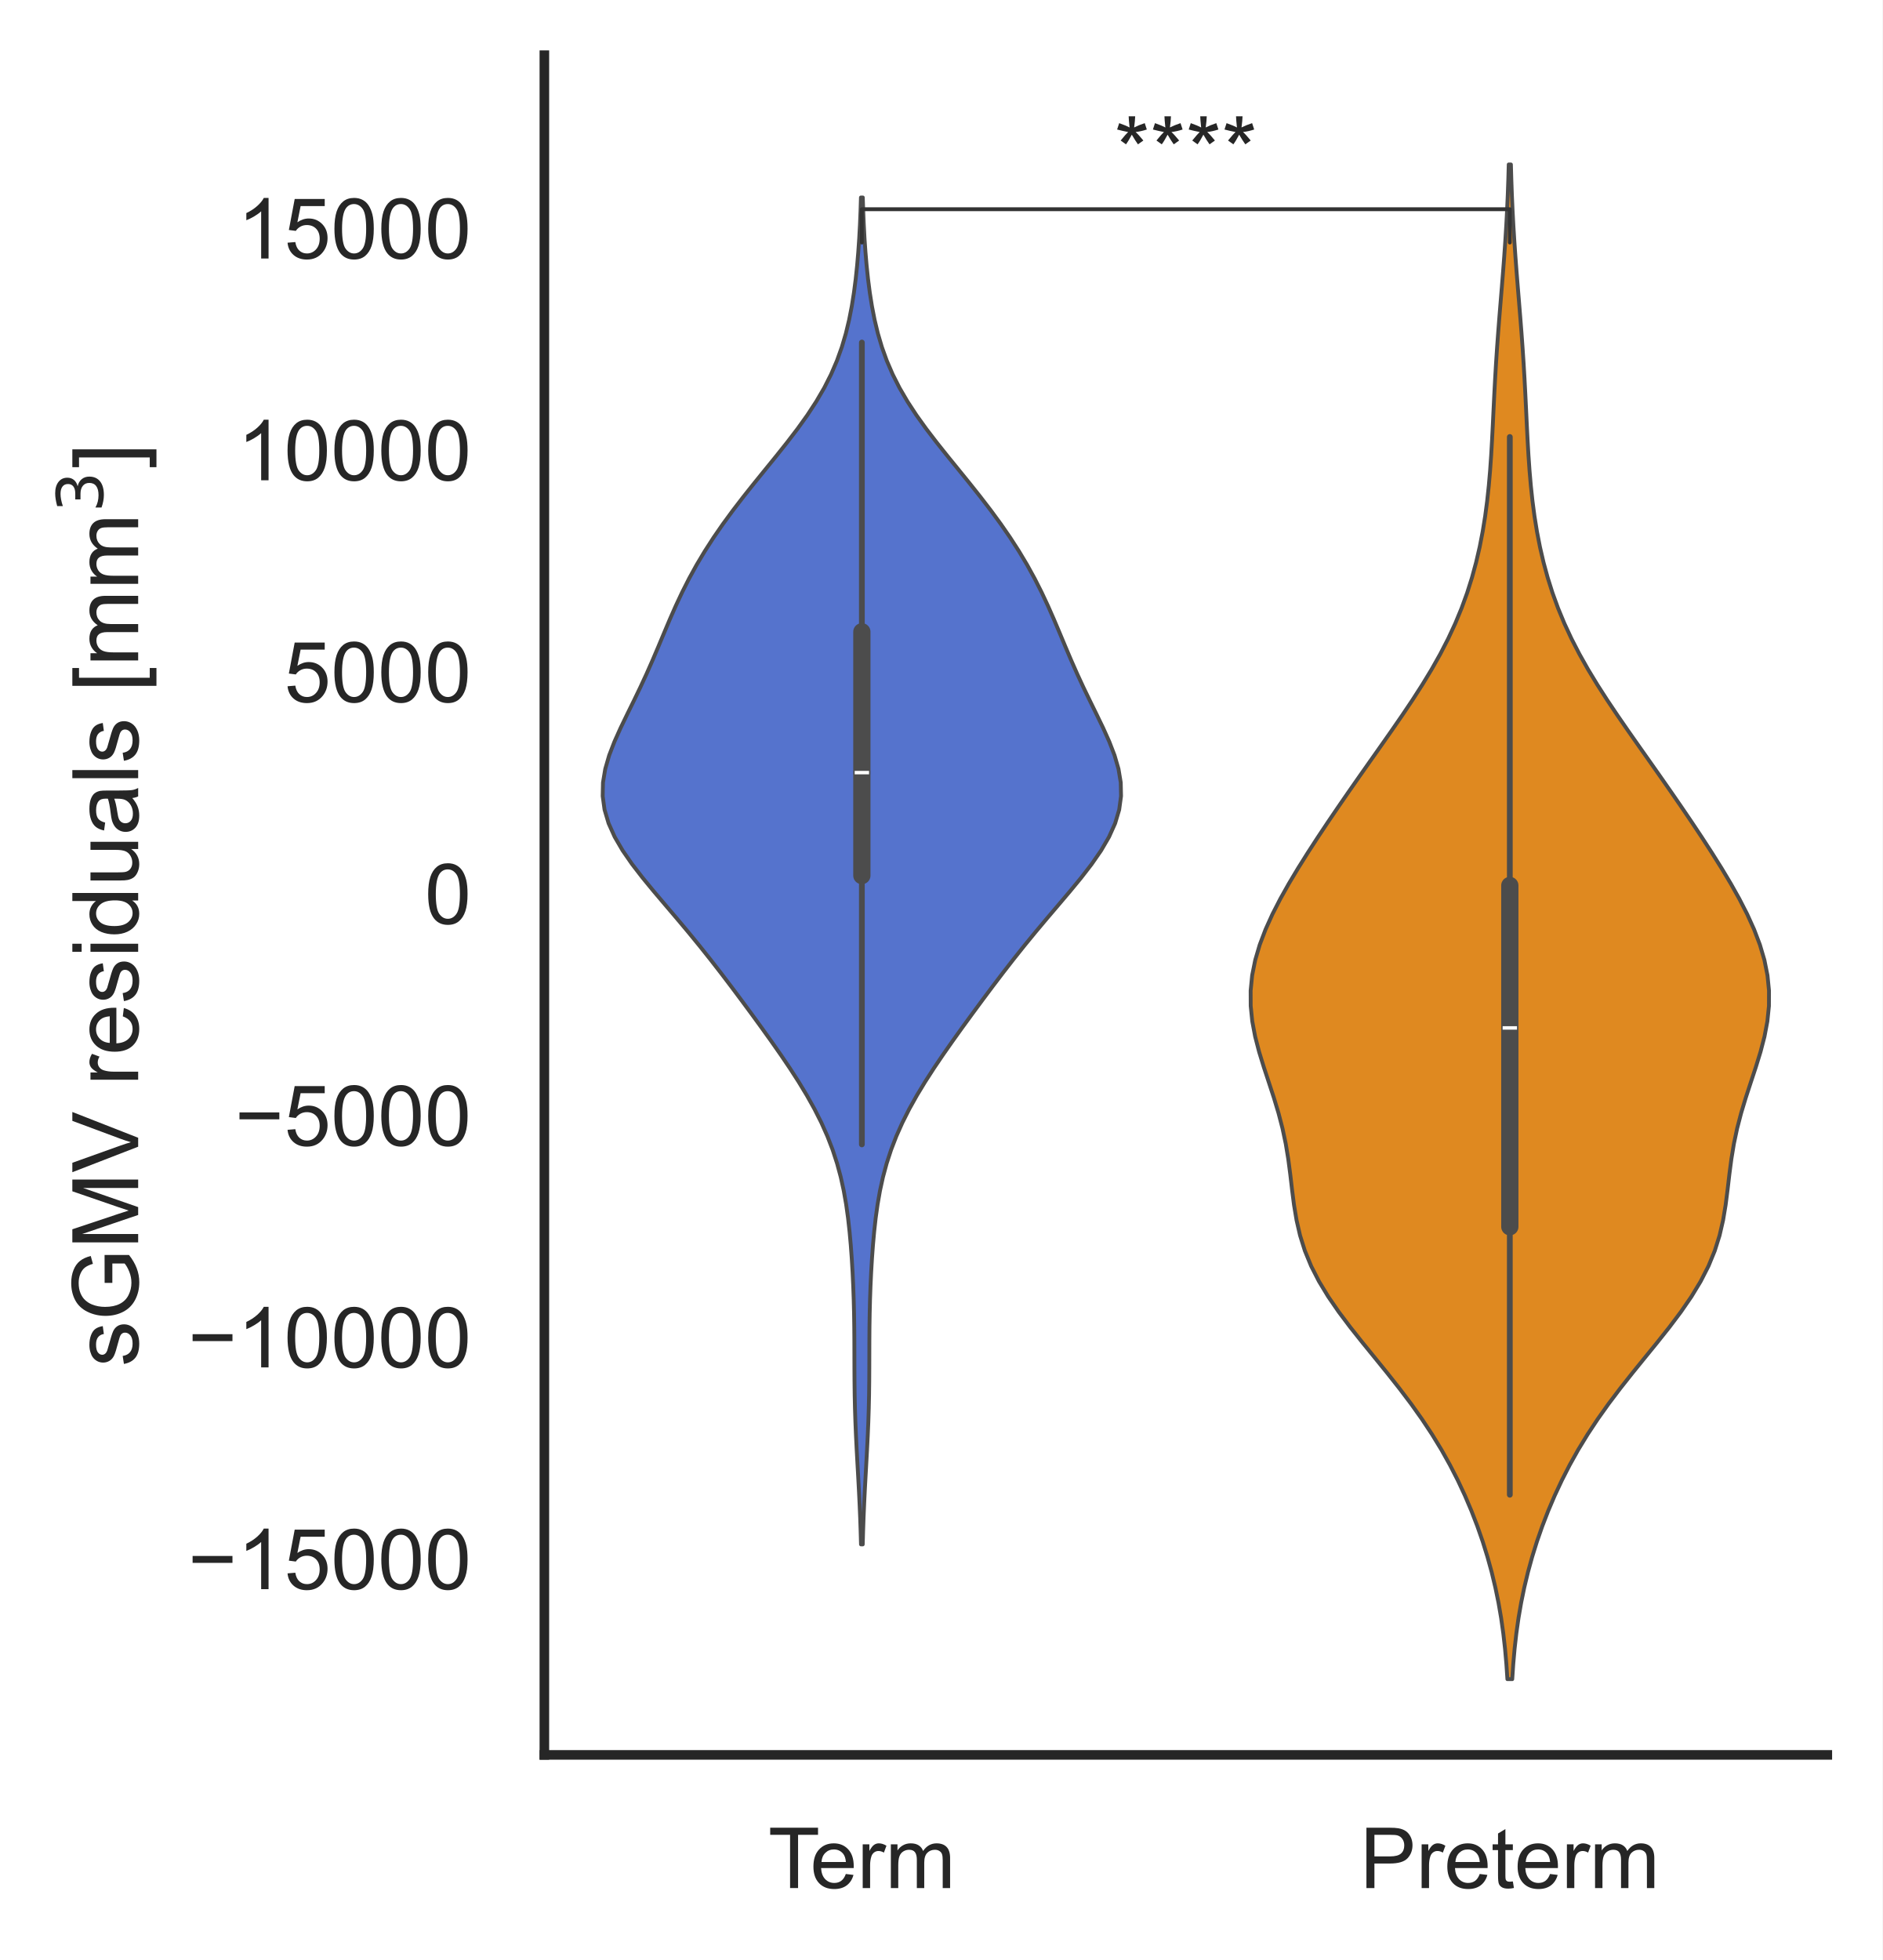
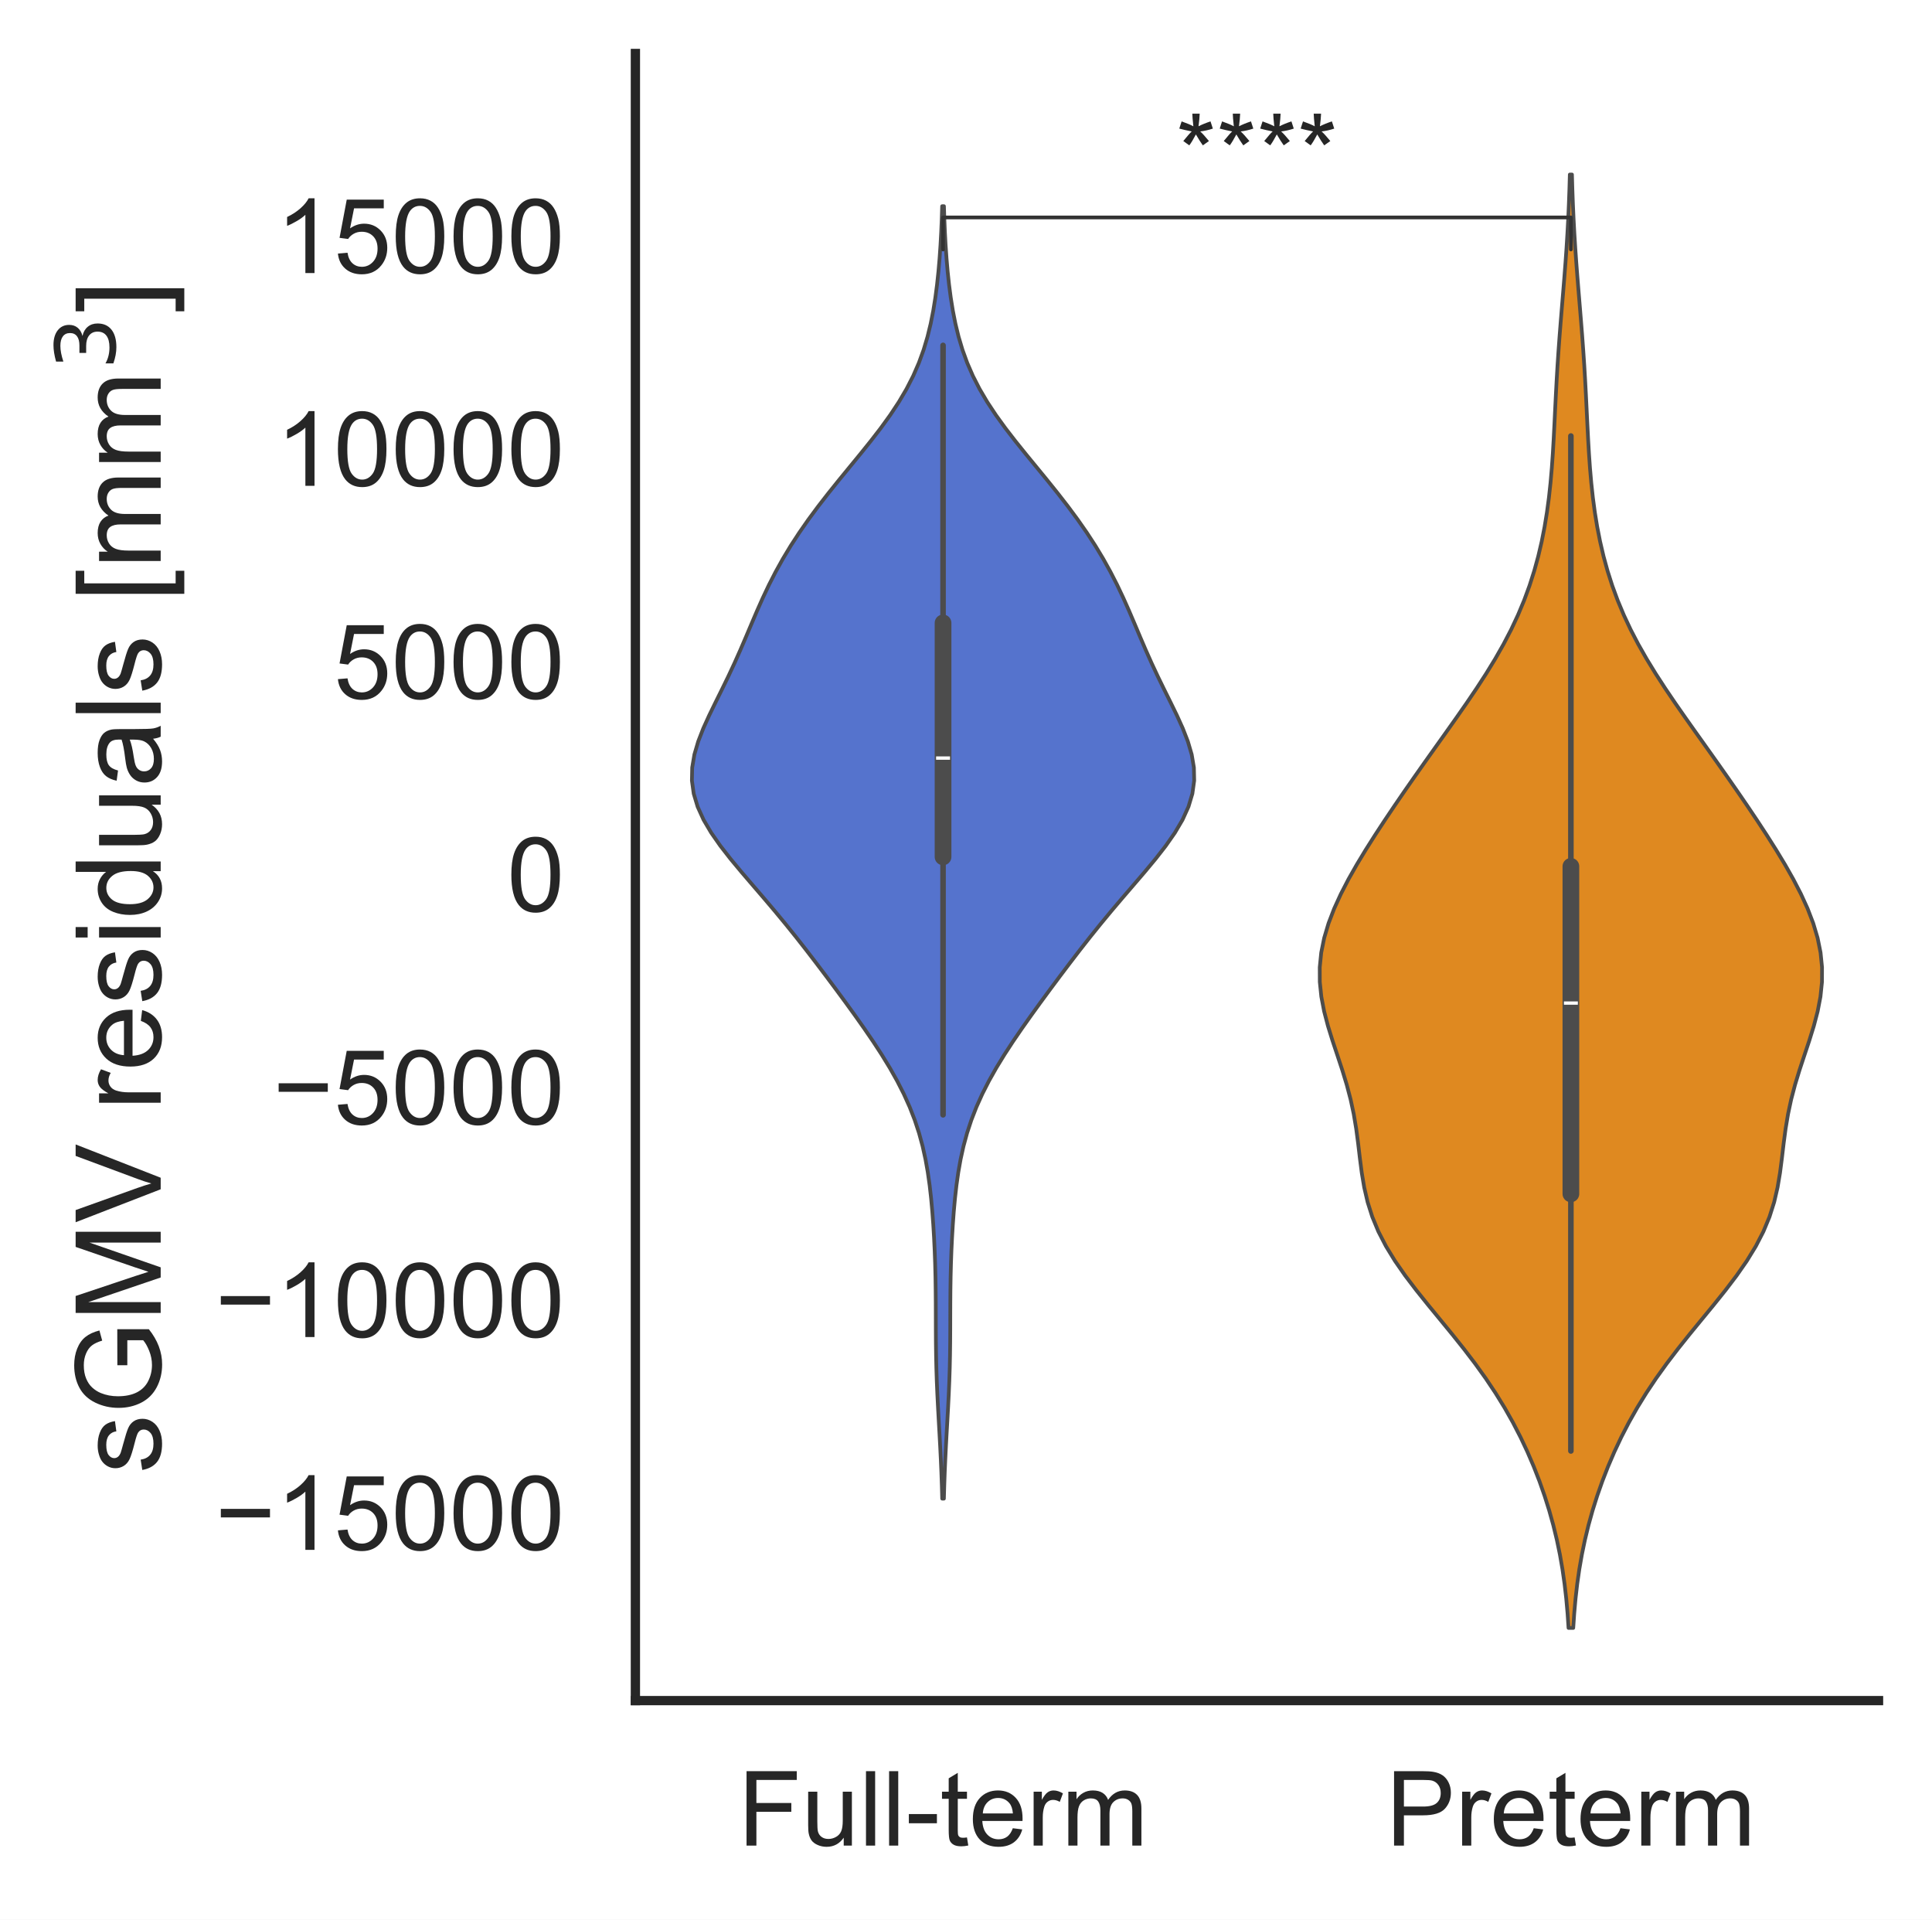
- <svg xmlns="http://www.w3.org/2000/svg" xmlns:xlink="http://www.w3.org/1999/xlink" width="245.63pt" height="255.72pt" viewBox="0 0 245.63 255.72" version="1.1">
+ <svg xmlns="http://www.w3.org/2000/svg" xmlns:xlink="http://www.w3.org/1999/xlink" width="260.163pt" height="258.463pt" viewBox="0 0 260.163 258.463" version="1.1">
  <defs>
    <style type="text/css">*{stroke-linejoin: round; stroke-linecap: butt}</style>
  </defs>
  <g id="figure_1">
    <g id="patch_1">
-       <path d="M 0 255.72  L 245.63 255.72  L 245.63 0  L 0 0  z " style="fill: #ffffff" />
+       <path d="M 0 258.463  L 260.163 258.463  L 260.163 0  L 0 0  z " style="fill: #ffffff" />
    </g>
    <g id="axes_1">
      <g id="patch_2">
-         <path d="M 71.03 228.96  L 238.43 228.96  L 238.43 7.2  L 71.03 7.2  z " style="fill: #ffffff" />
+         <path d="M 85.563 228.96  L 252.963 228.96  L 252.963 7.2  L 85.563 7.2  z " style="fill: #ffffff" />
      </g>
      <g id="matplotlib.axis_1">
        <g id="xtick_1">
          <g id="text_1">
-             <g style="fill: #262626" transform="translate(100.2385 246.3336) scale(0.11 -0.11)">
+             <g style="fill: #262626" transform="translate(99.38227 248.4809) scale(0.14 -0.14)">
              <defs>
-                 <path id="ArialMT-54" d="M 1659 0  L 1659 4041  L 150 4041  L 150 4581  L 3781 4581  L 3781 4041  L 2266 4041  L 2266 0  L 1659 0  z " transform="scale(0.015625)" />
+                 <path id="ArialMT-46" d="M 525 0  L 525 4581  L 3616 4581  L 3616 4041  L 1131 4041  L 1131 2622  L 3281 2622  L 3281 2081  L 1131 2081  L 1131 0  L 525 0  z " transform="scale(0.015625)" />
+                 <path id="ArialMT-75" d="M 2597 0  L 2597 488  Q 2209 -75 1544 -75  Q 1250 -75 995 37  Q 741 150 617 320  Q 494 491 444 738  Q 409 903 409 1263  L 409 3319  L 972 3319  L 972 1478  Q 972 1038 1006 884  Q 1059 663 1231 536  Q 1403 409 1656 409  Q 1909 409 2131 539  Q 2353 669 2445 892  Q 2538 1116 2538 1541  L 2538 3319  L 3100 3319  L 3100 0  L 2597 0  z " transform="scale(0.015625)" />
+                 <path id="ArialMT-6c" d="M 409 0  L 409 4581  L 972 4581  L 972 0  L 409 0  z " transform="scale(0.015625)" />
+                 <path id="ArialMT-2d" d="M 203 1375  L 203 1941  L 1931 1941  L 1931 1375  L 203 1375  z " transform="scale(0.015625)" />
+                 <path id="ArialMT-74" d="M 1650 503  L 1731 6  Q 1494 -44 1306 -44  Q 1000 -44 831 53  Q 663 150 594 308  Q 525 466 525 972  L 525 2881  L 113 2881  L 113 3319  L 525 3319  L 525 4141  L 1084 4478  L 1084 3319  L 1650 3319  L 1650 2881  L 1084 2881  L 1084 941  Q 1084 700 1114 631  Q 1144 563 1211 522  Q 1278 481 1403 481  Q 1497 481 1650 503  z " transform="scale(0.015625)" />
                <path id="ArialMT-65" d="M 2694 1069  L 3275 997  Q 3138 488 2766 206  Q 2394 -75 1816 -75  Q 1088 -75 661 373  Q 234 822 234 1631  Q 234 2469 665 2931  Q 1097 3394 1784 3394  Q 2450 3394 2872 2941  Q 3294 2488 3294 1666  Q 3294 1616 3291 1516  L 816 1516  Q 847 969 1125 678  Q 1403 388 1819 388  Q 2128 388 2347 550  Q 2566 713 2694 1069  z M 847 1978  L 2700 1978  Q 2663 2397 2488 2606  Q 2219 2931 1791 2931  Q 1403 2931 1139 2672  Q 875 2413 847 1978  z " transform="scale(0.015625)" />
                <path id="ArialMT-72" d="M 416 0  L 416 3319  L 922 3319  L 922 2816  Q 1116 3169 1280 3281  Q 1444 3394 1641 3394  Q 1925 3394 2219 3213  L 2025 2691  Q 1819 2813 1613 2813  Q 1428 2813 1281 2702  Q 1134 2591 1072 2394  Q 978 2094 978 1738  L 978 0  L 416 0  z " transform="scale(0.015625)" />
                <path id="ArialMT-6d" d="M 422 0  L 422 3319  L 925 3319  L 925 2853  Q 1081 3097 1340 3245  Q 1600 3394 1931 3394  Q 2300 3394 2536 3241  Q 2772 3088 2869 2813  Q 3263 3394 3894 3394  Q 4388 3394 4653 3120  Q 4919 2847 4919 2278  L 4919 0  L 4359 0  L 4359 2091  Q 4359 2428 4304 2576  Q 4250 2725 4106 2815  Q 3963 2906 3769 2906  Q 3419 2906 3187 2673  Q 2956 2441 2956 1928  L 2956 0  L 2394 0  L 2394 2156  Q 2394 2531 2256 2718  Q 2119 2906 1806 2906  Q 1569 2906 1367 2781  Q 1166 2656 1075 2415  Q 984 2175 984 1722  L 984 0  L 422 0  z " transform="scale(0.015625)" />
              </defs>
-               <use xlink:href="#ArialMT-54" />
-               <use xlink:href="#ArialMT-65" x="49.959" />
-               <use xlink:href="#ArialMT-72" x="105.574" />
-               <use xlink:href="#ArialMT-6d" x="138.875" />
+               <use xlink:href="#ArialMT-46" />
+               <use xlink:href="#ArialMT-75" x="61.084" />
+               <use xlink:href="#ArialMT-6c" x="116.699" />
+               <use xlink:href="#ArialMT-6c" x="138.916" />
+               <use xlink:href="#ArialMT-2d" x="161.133" />
+               <use xlink:href="#ArialMT-74" x="194.434" />
+               <use xlink:href="#ArialMT-65" x="222.217" />
+               <use xlink:href="#ArialMT-72" x="277.832" />
+               <use xlink:href="#ArialMT-6d" x="311.133" />
            </g>
          </g>
        </g>
        <g id="xtick_2">
          <g id="text_2">
-             <g style="fill: #262626" transform="translate(177.4449 246.3336) scale(0.11 -0.11)">
+             <g style="fill: #262626" transform="translate(186.6446 248.4809) scale(0.14 -0.14)">
              <defs>
                <path id="ArialMT-50" d="M 494 0  L 494 4581  L 2222 4581  Q 2678 4581 2919 4538  Q 3256 4481 3484 4323  Q 3713 4166 3852 3881  Q 3991 3597 3991 3256  Q 3991 2672 3619 2267  Q 3247 1863 2275 1863  L 1100 1863  L 1100 0  L 494 0  z M 1100 2403  L 2284 2403  Q 2872 2403 3119 2622  Q 3366 2841 3366 3238  Q 3366 3525 3220 3729  Q 3075 3934 2838 4000  Q 2684 4041 2272 4041  L 1100 4041  L 1100 2403  z " transform="scale(0.015625)" />
-                 <path id="ArialMT-74" d="M 1650 503  L 1731 6  Q 1494 -44 1306 -44  Q 1000 -44 831 53  Q 663 150 594 308  Q 525 466 525 972  L 525 2881  L 113 2881  L 113 3319  L 525 3319  L 525 4141  L 1084 4478  L 1084 3319  L 1650 3319  L 1650 2881  L 1084 2881  L 1084 941  Q 1084 700 1114 631  Q 1144 563 1211 522  Q 1278 481 1403 481  Q 1497 481 1650 503  z " transform="scale(0.015625)" />
              </defs>
              <use xlink:href="#ArialMT-50" />
              <use xlink:href="#ArialMT-72" x="66.699" />
              <use xlink:href="#ArialMT-65" x="100" />
              <use xlink:href="#ArialMT-74" x="155.615" />
              <use xlink:href="#ArialMT-65" x="183.398" />
              <use xlink:href="#ArialMT-72" x="239.014" />
              <use xlink:href="#ArialMT-6d" x="272.314" />
            </g>
          </g>
        </g>
      </g>
      <g id="matplotlib.axis_2">
        <g id="ytick_1">
          <g id="text_3">
-             <g style="fill: #262626" transform="translate(24.52 207.3399) scale(0.11 -0.11)">
+             <g style="fill: #262626" transform="translate(28.96 208.6648) scale(0.14 -0.14)">
              <defs>
                <path id="ArialMT-2212" d="M 3381 1997  L 356 1997  L 356 2522  L 3381 2522  L 3381 1997  z " transform="scale(0.015625)" />
                <path id="ArialMT-31" d="M 2384 0  L 1822 0  L 1822 3584  Q 1619 3391 1289 3197  Q 959 3003 697 2906  L 697 3450  Q 1169 3672 1522 3987  Q 1875 4303 2022 4600  L 2384 4600  L 2384 0  z " transform="scale(0.015625)" />
                <path id="ArialMT-35" d="M 266 1200  L 856 1250  Q 922 819 1161 601  Q 1400 384 1738 384  Q 2144 384 2425 690  Q 2706 997 2706 1503  Q 2706 1984 2436 2262  Q 2166 2541 1728 2541  Q 1456 2541 1237 2417  Q 1019 2294 894 2097  L 366 2166  L 809 4519  L 3088 4519  L 3088 3981  L 1259 3981  L 1013 2750  Q 1425 3038 1878 3038  Q 2478 3038 2890 2622  Q 3303 2206 3303 1553  Q 3303 931 2941 478  Q 2500 -78 1738 -78  Q 1113 -78 717 272  Q 322 622 266 1200  z " transform="scale(0.015625)" />
                <path id="ArialMT-30" d="M 266 2259  Q 266 3072 433 3567  Q 600 4063 929 4331  Q 1259 4600 1759 4600  Q 2128 4600 2406 4451  Q 2684 4303 2865 4023  Q 3047 3744 3150 3342  Q 3253 2941 3253 2259  Q 3253 1453 3087 958  Q 2922 463 2592 192  Q 2263 -78 1759 -78  Q 1097 -78 719 397  Q 266 969 266 2259  z M 844 2259  Q 844 1131 1108 757  Q 1372 384 1759 384  Q 2147 384 2411 759  Q 2675 1134 2675 2259  Q 2675 3391 2411 3762  Q 2147 4134 1753 4134  Q 1366 4134 1134 3806  Q 844 3388 844 2259  z " transform="scale(0.015625)" />
              </defs>
              <use xlink:href="#ArialMT-2212" />
              <use xlink:href="#ArialMT-31" x="58.398" />
              <use xlink:href="#ArialMT-35" x="114.014" />
              <use xlink:href="#ArialMT-30" x="169.629" />
              <use xlink:href="#ArialMT-30" x="225.244" />
              <use xlink:href="#ArialMT-30" x="280.859" />
            </g>
          </g>
        </g>
        <g id="ytick_2">
          <g id="text_4">
-             <g style="fill: #262626" transform="translate(24.52 178.4047) scale(0.11 -0.11)">
+             <g style="fill: #262626" transform="translate(28.96 180.0142) scale(0.14 -0.14)">
              <use xlink:href="#ArialMT-2212" />
              <use xlink:href="#ArialMT-31" x="58.398" />
              <use xlink:href="#ArialMT-30" x="114.014" />
              <use xlink:href="#ArialMT-30" x="169.629" />
              <use xlink:href="#ArialMT-30" x="225.244" />
              <use xlink:href="#ArialMT-30" x="280.859" />
            </g>
          </g>
        </g>
        <g id="ytick_3">
          <g id="text_5">
-             <g style="fill: #262626" transform="translate(30.63703 149.4695) scale(0.11 -0.11)">
+             <g style="fill: #262626" transform="translate(36.74531 151.3635) scale(0.14 -0.14)">
              <use xlink:href="#ArialMT-2212" />
              <use xlink:href="#ArialMT-35" x="58.398" />
              <use xlink:href="#ArialMT-30" x="114.014" />
              <use xlink:href="#ArialMT-30" x="169.629" />
              <use xlink:href="#ArialMT-30" x="225.244" />
            </g>
          </g>
        </g>
        <g id="ytick_4">
          <g id="text_6">
-             <g style="fill: #262626" transform="translate(55.41281 120.5344) scale(0.11 -0.11)">
+             <g style="fill: #262626" transform="translate(68.27813 122.7129) scale(0.14 -0.14)">
              <use xlink:href="#ArialMT-30" />
            </g>
          </g>
        </g>
        <g id="ytick_5">
          <g id="text_7">
-             <g style="fill: #262626" transform="translate(37.06172 91.59924) scale(0.11 -0.11)">
+             <g style="fill: #262626" transform="translate(44.92219 94.0622) scale(0.14 -0.14)">
              <use xlink:href="#ArialMT-35" />
              <use xlink:href="#ArialMT-30" x="55.615" />
              <use xlink:href="#ArialMT-30" x="111.23" />
              <use xlink:href="#ArialMT-30" x="166.846" />
            </g>
          </g>
        </g>
        <g id="ytick_6">
          <g id="text_8">
-             <g style="fill: #262626" transform="translate(30.94469 62.66409) scale(0.11 -0.11)">
+             <g style="fill: #262626" transform="translate(37.13688 65.41155) scale(0.14 -0.14)">
              <use xlink:href="#ArialMT-31" />
              <use xlink:href="#ArialMT-30" x="55.615" />
              <use xlink:href="#ArialMT-30" x="111.23" />
              <use xlink:href="#ArialMT-30" x="166.846" />
              <use xlink:href="#ArialMT-30" x="222.461" />
            </g>
          </g>
        </g>
        <g id="ytick_7">
          <g id="text_9">
-             <g style="fill: #262626" transform="translate(30.94469 33.72893) scale(0.11 -0.11)">
+             <g style="fill: #262626" transform="translate(37.13688 36.76089) scale(0.14 -0.14)">
              <use xlink:href="#ArialMT-31" />
              <use xlink:href="#ArialMT-35" x="55.615" />
              <use xlink:href="#ArialMT-30" x="111.23" />
              <use xlink:href="#ArialMT-30" x="166.846" />
              <use xlink:href="#ArialMT-30" x="222.461" />
            </g>
          </g>
        </g>
        <g id="text_10">
-           <g style="fill: #262626" transform="translate(18.12 178.32) rotate(-90) scale(0.12 -0.12)">
+           <g style="fill: #262626" transform="translate(21.76 198.4) rotate(-90) scale(0.16 -0.16)">
            <defs>
              <path id="ArialMT-73" d="M 197 991  L 753 1078  Q 800 744 1014 566  Q 1228 388 1613 388  Q 2000 388 2187 545  Q 2375 703 2375 916  Q 2375 1106 2209 1216  Q 2094 1291 1634 1406  Q 1016 1563 777 1677  Q 538 1791 414 1992  Q 291 2194 291 2438  Q 291 2659 392 2848  Q 494 3038 669 3163  Q 800 3259 1026 3326  Q 1253 3394 1513 3394  Q 1903 3394 2198 3281  Q 2494 3169 2634 2976  Q 2775 2784 2828 2463  L 2278 2388  Q 2241 2644 2061 2787  Q 1881 2931 1553 2931  Q 1166 2931 1000 2803  Q 834 2675 834 2503  Q 834 2394 903 2306  Q 972 2216 1119 2156  Q 1203 2125 1616 2013  Q 2213 1853 2448 1751  Q 2684 1650 2818 1456  Q 2953 1263 2953 975  Q 2953 694 2789 445  Q 2625 197 2315 61  Q 2006 -75 1616 -75  Q 969 -75 630 194  Q 291 463 197 991  z " transform="scale(0.015625)" />
              <path id="ArialMT-47" d="M 2638 1797  L 2638 2334  L 4578 2338  L 4578 638  Q 4131 281 3656 101  Q 3181 -78 2681 -78  Q 2006 -78 1454 211  Q 903 500 622 1047  Q 341 1594 341 2269  Q 341 2938 620 3517  Q 900 4097 1425 4378  Q 1950 4659 2634 4659  Q 3131 4659 3532 4498  Q 3934 4338 4162 4050  Q 4391 3763 4509 3300  L 3963 3150  Q 3859 3500 3706 3700  Q 3553 3900 3268 4020  Q 2984 4141 2638 4141  Q 2222 4141 1919 4014  Q 1616 3888 1430 3681  Q 1244 3475 1141 3228  Q 966 2803 966 2306  Q 966 1694 1177 1281  Q 1388 869 1791 669  Q 2194 469 2647 469  Q 3041 469 3416 620  Q 3791 772 3984 944  L 3984 1797  L 2638 1797  z " transform="scale(0.015625)" />
              <path id="ArialMT-4d" d="M 475 0  L 475 4581  L 1388 4581  L 2472 1338  Q 2622 884 2691 659  Q 2769 909 2934 1394  L 4031 4581  L 4847 4581  L 4847 0  L 4263 0  L 4263 3834  L 2931 0  L 2384 0  L 1059 3900  L 1059 0  L 475 0  z " transform="scale(0.015625)" />
              <path id="ArialMT-56" d="M 1803 0  L 28 4581  L 684 4581  L 1875 1253  Q 2019 853 2116 503  Q 2222 878 2363 1253  L 3600 4581  L 4219 4581  L 2425 0  L 1803 0  z " transform="scale(0.015625)" />
              <path id="ArialMT-20" transform="scale(0.015625)" />
              <path id="ArialMT-69" d="M 425 3934  L 425 4581  L 988 4581  L 988 3934  L 425 3934  z M 425 0  L 425 3319  L 988 3319  L 988 0  L 425 0  z " transform="scale(0.015625)" />
              <path id="ArialMT-64" d="M 2575 0  L 2575 419  Q 2259 -75 1647 -75  Q 1250 -75 917 144  Q 584 363 401 755  Q 219 1147 219 1656  Q 219 2153 384 2558  Q 550 2963 881 3178  Q 1213 3394 1622 3394  Q 1922 3394 2156 3267  Q 2391 3141 2538 2938  L 2538 4581  L 3097 4581  L 3097 0  L 2575 0  z M 797 1656  Q 797 1019 1065 703  Q 1334 388 1700 388  Q 2069 388 2326 689  Q 2584 991 2584 1609  Q 2584 2291 2321 2609  Q 2059 2928 1675 2928  Q 1300 2928 1048 2622  Q 797 2316 797 1656  z " transform="scale(0.015625)" />
-               <path id="ArialMT-75" d="M 2597 0  L 2597 488  Q 2209 -75 1544 -75  Q 1250 -75 995 37  Q 741 150 617 320  Q 494 491 444 738  Q 409 903 409 1263  L 409 3319  L 972 3319  L 972 1478  Q 972 1038 1006 884  Q 1059 663 1231 536  Q 1403 409 1656 409  Q 1909 409 2131 539  Q 2353 669 2445 892  Q 2538 1116 2538 1541  L 2538 3319  L 3100 3319  L 3100 0  L 2597 0  z " transform="scale(0.015625)" />
              <path id="ArialMT-61" d="M 2588 409  Q 2275 144 1986 34  Q 1697 -75 1366 -75  Q 819 -75 525 192  Q 231 459 231 875  Q 231 1119 342 1320  Q 453 1522 633 1644  Q 813 1766 1038 1828  Q 1203 1872 1538 1913  Q 2219 1994 2541 2106  Q 2544 2222 2544 2253  Q 2544 2597 2384 2738  Q 2169 2928 1744 2928  Q 1347 2928 1158 2789  Q 969 2650 878 2297  L 328 2372  Q 403 2725 575 2942  Q 747 3159 1072 3276  Q 1397 3394 1825 3394  Q 2250 3394 2515 3294  Q 2781 3194 2906 3042  Q 3031 2891 3081 2659  Q 3109 2516 3109 2141  L 3109 1391  Q 3109 606 3145 398  Q 3181 191 3288 0  L 2700 0  Q 2613 175 2588 409  z M 2541 1666  Q 2234 1541 1622 1453  Q 1275 1403 1131 1340  Q 988 1278 909 1158  Q 831 1038 831 891  Q 831 666 1001 516  Q 1172 366 1500 366  Q 1825 366 2078 508  Q 2331 650 2450 897  Q 2541 1088 2541 1459  L 2541 1666  z " transform="scale(0.015625)" />
-               <path id="ArialMT-6c" d="M 409 0  L 409 4581  L 972 4581  L 972 0  L 409 0  z " transform="scale(0.015625)" />
              <path id="ArialMT-5b" d="M 434 -1272  L 434 4581  L 1675 4581  L 1675 4116  L 997 4116  L 997 -806  L 1675 -806  L 1675 -1272  L 434 -1272  z " transform="scale(0.015625)" />
              <path id="DejaVuSans-33" d="M 2597 2516  Q 3050 2419 3304 2112  Q 3559 1806 3559 1356  Q 3559 666 3084 287  Q 2609 -91 1734 -91  Q 1441 -91 1130 -33  Q 819 25 488 141  L 488 750  Q 750 597 1062 519  Q 1375 441 1716 441  Q 2309 441 2620 675  Q 2931 909 2931 1356  Q 2931 1769 2642 2001  Q 2353 2234 1838 2234  L 1294 2234  L 1294 2753  L 1863 2753  Q 2328 2753 2575 2939  Q 2822 3125 2822 3475  Q 2822 3834 2567 4026  Q 2313 4219 1838 4219  Q 1578 4219 1281 4162  Q 984 4106 628 3988  L 628 4550  Q 988 4650 1302 4700  Q 1616 4750 1894 4750  Q 2613 4750 3031 4423  Q 3450 4097 3450 3541  Q 3450 3153 3228 2886  Q 3006 2619 2597 2516  z " transform="scale(0.015625)" />
              <path id="ArialMT-5d" d="M 1363 -1272  L 122 -1272  L 122 -806  L 800 -806  L 800 4116  L 122 4116  L 122 4581  L 1363 4581  L 1363 -1272  z " transform="scale(0.015625)" />
            </defs>
            <use xlink:href="#ArialMT-73" transform="translate(0 0.765625)" />
            <use xlink:href="#ArialMT-47" transform="translate(50 0.765625)" />
            <use xlink:href="#ArialMT-4d" transform="translate(127.7832 0.765625)" />
            <use xlink:href="#ArialMT-56" transform="translate(211.084 0.765625)" />
            <use xlink:href="#ArialMT-20" transform="translate(277.7832 0.765625)" />
            <use xlink:href="#ArialMT-72" transform="translate(305.5664 0.765625)" />
            <use xlink:href="#ArialMT-65" transform="translate(338.8672 0.765625)" />
            <use xlink:href="#ArialMT-73" transform="translate(394.4824 0.765625)" />
            <use xlink:href="#ArialMT-69" transform="translate(444.4824 0.765625)" />
            <use xlink:href="#ArialMT-64" transform="translate(466.6992 0.765625)" />
            <use xlink:href="#ArialMT-75" transform="translate(522.3145 0.765625)" />
            <use xlink:href="#ArialMT-61" transform="translate(577.9297 0.765625)" />
            <use xlink:href="#ArialMT-6c" transform="translate(633.5449 0.765625)" />
            <use xlink:href="#ArialMT-73" transform="translate(655.7617 0.765625)" />
            <use xlink:href="#ArialMT-20" transform="translate(705.7617 0.765625)" />
            <use xlink:href="#ArialMT-5b" transform="translate(733.5449 0.765625)" />
            <use xlink:href="#ArialMT-6d" transform="translate(761.3281 0.765625)" />
            <use xlink:href="#ArialMT-6d" transform="translate(844.6289 0.765625)" />
            <use xlink:href="#DejaVuSans-33" transform="translate(928.8867 39.04688) scale(0.7)" />
            <use xlink:href="#ArialMT-5d" transform="translate(976.1572 0.765625)" />
          </g>
        </g>
      </g>
      <g id="PolyCollection_1">
        <defs>
-           <path id="m8da06bd9d1" d="M 112.571 -54.223  L 112.343 -54.223  L 112.294 -55.998  L 112.232 -57.773  L 112.156 -59.548  L 112.069 -61.323  L 111.974 -63.098  L 111.874 -64.873  L 111.777 -66.649  L 111.688 -68.424  L 111.613 -70.199  L 111.556 -71.974  L 111.517 -73.749  L 111.496 -75.524  L 111.486 -77.299  L 111.482 -79.074  L 111.477 -80.849  L 111.464 -82.624  L 111.437 -84.399  L 111.392 -86.174  L 111.329 -87.95  L 111.245 -89.725  L 111.139 -91.5  L 111.009 -93.275  L 110.849 -95.05  L 110.651 -96.825  L 110.403 -98.6  L 110.091 -100.375  L 109.702 -102.15  L 109.223 -103.925  L 108.645 -105.7  L 107.96 -107.475  L 107.169 -109.251  L 106.273 -111.026  L 105.281 -112.801  L 104.206 -114.576  L 103.06 -116.351  L 101.858 -118.126  L 100.615 -119.901  L 99.343 -121.676  L 98.05 -123.451  L 96.739 -125.226  L 95.412 -127.001  L 94.062 -128.777  L 92.683 -130.552  L 91.267 -132.327  L 89.812 -134.102  L 88.322 -135.877  L 86.811 -137.652  L 85.306 -139.427  L 83.844 -141.202  L 82.472 -142.977  L 81.243 -144.752  L 80.207 -146.527  L 79.409 -148.302  L 78.882 -150.078  L 78.639 -151.853  L 78.677 -153.628  L 78.974 -155.403  L 79.488 -157.178  L 80.172 -158.953  L 80.968 -160.728  L 81.825 -162.503  L 82.698 -164.278  L 83.553 -166.053  L 84.375 -167.828  L 85.158 -169.604  L 85.913 -171.379  L 86.655 -173.154  L 87.406 -174.929  L 88.188 -176.704  L 89.022 -178.479  L 89.922 -180.254  L 90.899 -182.029  L 91.96 -183.804  L 93.105 -185.579  L 94.332 -187.354  L 95.633 -189.129  L 96.998 -190.905  L 98.411 -192.68  L 99.852 -194.455  L 101.294 -196.23  L 102.709 -198.005  L 104.068 -199.78  L 105.341 -201.555  L 106.503 -203.33  L 107.539 -205.105  L 108.439 -206.88  L 109.203 -208.655  L 109.841 -210.43  L 110.365 -212.206  L 110.792 -213.981  L 111.139 -215.756  L 111.421 -217.531  L 111.651 -219.306  L 111.838 -221.081  L 111.989 -222.856  L 112.111 -224.631  L 112.207 -226.406  L 112.281 -228.181  L 112.336 -229.956  L 112.578 -229.956  L 112.578 -229.956  L 112.634 -228.181  L 112.708 -226.406  L 112.803 -224.631  L 112.925 -222.856  L 113.077 -221.081  L 113.264 -219.306  L 113.493 -217.531  L 113.775 -215.756  L 114.122 -213.981  L 114.549 -212.206  L 115.073 -210.43  L 115.711 -208.655  L 116.476 -206.88  L 117.375 -205.105  L 118.411 -203.33  L 119.573 -201.555  L 120.846 -199.78  L 122.205 -198.005  L 123.62 -196.23  L 125.063 -194.455  L 126.503 -192.68  L 127.916 -190.905  L 129.281 -189.129  L 130.582 -187.354  L 131.809 -185.579  L 132.954 -183.804  L 134.015 -182.029  L 134.993 -180.254  L 135.893 -178.479  L 136.726 -176.704  L 137.508 -174.929  L 138.259 -173.154  L 139.001 -171.379  L 139.756 -169.604  L 140.539 -167.828  L 141.361 -166.053  L 142.217 -164.278  L 143.089 -162.503  L 143.946 -160.728  L 144.742 -158.953  L 145.426 -157.178  L 145.941 -155.403  L 146.237 -153.628  L 146.275 -151.853  L 146.033 -150.078  L 145.505 -148.302  L 144.707 -146.527  L 143.672 -144.752  L 142.442 -142.977  L 141.071 -141.202  L 139.608 -139.427  L 138.103 -137.652  L 136.592 -135.877  L 135.102 -134.102  L 133.647 -132.327  L 132.232 -130.552  L 130.852 -128.777  L 129.502 -127.001  L 128.175 -125.226  L 126.865 -123.451  L 125.571 -121.676  L 124.299 -119.901  L 123.056 -118.126  L 121.855 -116.351  L 120.709 -114.576  L 119.633 -112.801  L 118.641 -111.026  L 117.746 -109.251  L 116.954 -107.475  L 116.269 -105.7  L 115.691 -103.925  L 115.212 -102.15  L 114.823 -100.375  L 114.512 -98.6  L 114.263 -96.825  L 114.065 -95.05  L 113.905 -93.275  L 113.775 -91.5  L 113.67 -89.725  L 113.586 -87.95  L 113.522 -86.174  L 113.478 -84.399  L 113.45 -82.624  L 113.437 -80.849  L 113.432 -79.074  L 113.428 -77.299  L 113.419 -75.524  L 113.397 -73.749  L 113.358 -71.974  L 113.301 -70.199  L 113.226 -68.424  L 113.137 -66.649  L 113.04 -64.873  L 112.941 -63.098  L 112.845 -61.323  L 112.758 -59.548  L 112.682 -57.773  L 112.62 -55.998  L 112.571 -54.223  z " style="stroke: #4c4c4c; stroke-width: 0.5" />
+           <path id="m24a7703780" d="M 127.105 -56.696  L 126.877 -56.696  L 126.828 -58.454  L 126.765 -60.212  L 126.69 -61.969  L 126.603 -63.727  L 126.507 -65.485  L 126.408 -67.242  L 126.311 -69  L 126.222 -70.758  L 126.147 -72.515  L 126.09 -74.273  L 126.051 -76.03  L 126.029 -77.788  L 126.02 -79.546  L 126.016 -81.303  L 126.011 -83.061  L 125.997 -84.819  L 125.97 -86.576  L 125.926 -88.334  L 125.862 -90.092  L 125.778 -91.849  L 125.673 -93.607  L 125.543 -95.364  L 125.383 -97.122  L 125.185 -98.88  L 124.936 -100.637  L 124.624 -102.395  L 124.236 -104.153  L 123.757 -105.91  L 123.178 -107.668  L 122.494 -109.425  L 121.702 -111.183  L 120.806 -112.941  L 119.815 -114.698  L 118.739 -116.456  L 117.593 -118.214  L 116.392 -119.971  L 115.149 -121.729  L 113.877 -123.487  L 112.583 -125.244  L 111.273 -127.002  L 109.945 -128.759  L 108.595 -130.517  L 107.216 -132.275  L 105.801 -134.032  L 104.346 -135.79  L 102.856 -137.548  L 101.345 -139.305  L 99.839 -141.063  L 98.377 -142.82  L 97.006 -144.578  L 95.776 -146.336  L 94.74 -148.093  L 93.943 -149.851  L 93.415 -151.609  L 93.173 -153.366  L 93.211 -155.124  L 93.507 -156.882  L 94.022 -158.639  L 94.705 -160.397  L 95.502 -162.154  L 96.359 -163.912  L 97.231 -165.67  L 98.087 -167.427  L 98.908 -169.185  L 99.692 -170.943  L 100.446 -172.7  L 101.189 -174.458  L 101.94 -176.216  L 102.722 -177.973  L 103.555 -179.731  L 104.455 -181.488  L 105.433 -183.246  L 106.493 -185.004  L 107.639 -186.761  L 108.866 -188.519  L 110.167 -190.277  L 111.532 -192.034  L 112.945 -193.792  L 114.385 -195.549  L 115.827 -197.307  L 117.243 -199.065  L 118.602 -200.822  L 119.874 -202.58  L 121.037 -204.338  L 122.072 -206.095  L 122.972 -207.853  L 123.737 -209.611  L 124.374 -211.368  L 124.898 -213.126  L 125.326 -214.883  L 125.673 -216.641  L 125.955 -218.399  L 126.184 -220.156  L 126.371 -221.914  L 126.523 -223.672  L 126.644 -225.429  L 126.74 -227.187  L 126.814 -228.945  L 126.87 -230.702  L 127.112 -230.702  L 127.112 -230.702  L 127.167 -228.945  L 127.241 -227.187  L 127.337 -225.429  L 127.459 -223.672  L 127.61 -221.914  L 127.797 -220.156  L 128.027 -218.399  L 128.309 -216.641  L 128.656 -214.883  L 129.083 -213.126  L 129.607 -211.368  L 130.245 -209.611  L 131.009 -207.853  L 131.909 -206.095  L 132.944 -204.338  L 134.107 -202.58  L 135.38 -200.822  L 136.738 -199.065  L 138.154 -197.307  L 139.596 -195.549  L 141.036 -193.792  L 142.449 -192.034  L 143.814 -190.277  L 145.116 -188.519  L 146.343 -186.761  L 147.488 -185.004  L 148.549 -183.246  L 149.526 -181.488  L 150.426 -179.731  L 151.259 -177.973  L 152.042 -176.216  L 152.793 -174.458  L 153.535 -172.7  L 154.289 -170.943  L 155.073 -169.185  L 155.894 -167.427  L 156.75 -165.67  L 157.623 -163.912  L 158.48 -162.154  L 159.276 -160.397  L 159.959 -158.639  L 160.474 -156.882  L 160.771 -155.124  L 160.809 -153.366  L 160.566 -151.609  L 160.039 -149.851  L 159.241 -148.093  L 158.205 -146.336  L 156.976 -144.578  L 155.604 -142.82  L 154.142 -141.063  L 152.636 -139.305  L 151.126 -137.548  L 149.635 -135.79  L 148.181 -134.032  L 146.765 -132.275  L 145.386 -130.517  L 144.036 -128.759  L 142.708 -127.002  L 141.398 -125.244  L 140.105 -123.487  L 138.833 -121.729  L 137.59 -119.971  L 136.388 -118.214  L 135.242 -116.456  L 134.166 -114.698  L 133.175 -112.941  L 132.279 -111.183  L 131.487 -109.425  L 130.803 -107.668  L 130.224 -105.91  L 129.746 -104.153  L 129.357 -102.395  L 129.045 -100.637  L 128.797 -98.88  L 128.598 -97.122  L 128.438 -95.364  L 128.309 -93.607  L 128.203 -91.849  L 128.119 -90.092  L 128.056 -88.334  L 128.011 -86.576  L 127.984 -84.819  L 127.971 -83.061  L 127.965 -81.303  L 127.962 -79.546  L 127.952 -77.788  L 127.93 -76.03  L 127.892 -74.273  L 127.834 -72.515  L 127.76 -70.758  L 127.671 -69  L 127.574 -67.242  L 127.474 -65.485  L 127.379 -63.727  L 127.292 -61.969  L 127.216 -60.212  L 127.154 -58.454  L 127.105 -56.696  z " style="stroke: #4c4c4c; stroke-width: 0.5" />
        </defs>
-         <g clip-path="url(#pe4e7ddd452)">
-           <use xlink:href="#m8da06bd9d1" x="0" y="255.72" style="fill: #5573cd; stroke: #4c4c4c; stroke-width: 0.5" />
+         <g clip-path="url(#pa01e3cf8fe)">
+           <use xlink:href="#m24a7703780" x="0" y="258.463" style="fill: #5573cd; stroke: #4c4c4c; stroke-width: 0.5" />
        </g>
      </g>
      <g id="PolyCollection_2">
        <defs>
-           <path id="m910b1d6c54" d="M 197.319 -36.641  L 196.687 -36.641  L 196.552 -38.637  L 196.375 -40.633  L 196.149 -42.629  L 195.867 -44.626  L 195.523 -46.622  L 195.112 -48.618  L 194.633 -50.614  L 194.082 -52.61  L 193.46 -54.607  L 192.764 -56.603  L 191.993 -58.599  L 191.144 -60.595  L 190.212 -62.591  L 189.189 -64.587  L 188.072 -66.584  L 186.853 -68.58  L 185.531 -70.576  L 184.11 -72.572  L 182.6 -74.568  L 181.021 -76.565  L 179.401 -78.561  L 177.777 -80.557  L 176.19 -82.553  L 174.688 -84.549  L 173.312 -86.545  L 172.101 -88.542  L 171.08 -90.538  L 170.26 -92.534  L 169.633 -94.53  L 169.174 -96.526  L 168.842 -98.523  L 168.586 -100.519  L 168.353 -102.515  L 168.092 -104.511  L 167.762 -106.507  L 167.339 -108.503  L 166.819 -110.5  L 166.216 -112.496  L 165.563 -114.492  L 164.905 -116.488  L 164.291 -118.484  L 163.773 -120.48  L 163.395 -122.477  L 163.192 -124.473  L 163.184 -126.469  L 163.382 -128.465  L 163.782 -130.461  L 164.371 -132.458  L 165.129 -134.454  L 166.032 -136.45  L 167.056 -138.446  L 168.176 -140.442  L 169.371 -142.438  L 170.624 -144.435  L 171.919 -146.431  L 173.248 -148.427  L 174.604 -150.423  L 175.98 -152.419  L 177.374 -154.416  L 178.779 -156.412  L 180.187 -158.408  L 181.587 -160.404  L 182.965 -162.4  L 184.305 -164.396  L 185.588 -166.393  L 186.799 -168.389  L 187.925 -170.385  L 188.954 -172.381  L 189.883 -174.377  L 190.709 -176.374  L 191.435 -178.37  L 192.066 -180.366  L 192.608 -182.362  L 193.07 -184.358  L 193.458 -186.354  L 193.781 -188.351  L 194.045 -190.347  L 194.259 -192.343  L 194.431 -194.339  L 194.57 -196.335  L 194.685 -198.332  L 194.786 -200.328  L 194.881 -202.324  L 194.979 -204.32  L 195.085 -206.316  L 195.203 -208.312  L 195.335 -210.309  L 195.481 -212.305  L 195.636 -214.301  L 195.799 -216.297  L 195.963 -218.293  L 196.123 -220.289  L 196.274 -222.286  L 196.413 -224.282  L 196.537 -226.278  L 196.643 -228.274  L 196.732 -230.27  L 196.804 -232.267  L 196.86 -234.263  L 197.145 -234.263  L 197.145 -234.263  L 197.202 -232.267  L 197.273 -230.27  L 197.362 -228.274  L 197.468 -226.278  L 197.592 -224.282  L 197.731 -222.286  L 197.882 -220.289  L 198.042 -218.293  L 198.206 -216.297  L 198.369 -214.301  L 198.525 -212.305  L 198.67 -210.309  L 198.802 -208.312  L 198.92 -206.316  L 199.026 -204.32  L 199.124 -202.324  L 199.219 -200.328  L 199.32 -198.332  L 199.435 -196.335  L 199.574 -194.339  L 199.746 -192.343  L 199.96 -190.347  L 200.224 -188.351  L 200.547 -186.354  L 200.935 -184.358  L 201.397 -182.362  L 201.94 -180.366  L 202.57 -178.37  L 203.296 -176.374  L 204.122 -174.377  L 205.051 -172.381  L 206.081 -170.385  L 207.206 -168.389  L 208.417 -166.393  L 209.701 -164.396  L 211.04 -162.4  L 212.418 -160.404  L 213.818 -158.408  L 215.226 -156.412  L 216.631 -154.416  L 218.025 -152.419  L 219.402 -150.423  L 220.757 -148.427  L 222.086 -146.431  L 223.381 -144.435  L 224.634 -142.438  L 225.829 -140.442  L 226.949 -138.446  L 227.973 -136.45  L 228.877 -134.454  L 229.634 -132.458  L 230.223 -130.461  L 230.623 -128.465  L 230.821 -126.469  L 230.814 -124.473  L 230.61 -122.477  L 230.232 -120.48  L 229.714 -118.484  L 229.1 -116.488  L 228.442 -114.492  L 227.789 -112.496  L 227.187 -110.5  L 226.666 -108.503  L 226.243 -106.507  L 225.913 -104.511  L 225.652 -102.515  L 225.419 -100.519  L 225.164 -98.523  L 224.832 -96.526  L 224.372 -94.53  L 223.745 -92.534  L 222.925 -90.538  L 221.904 -88.542  L 220.693 -86.545  L 219.318 -84.549  L 217.815 -82.553  L 216.228 -80.557  L 214.604 -78.561  L 212.984 -76.565  L 211.405 -74.568  L 209.895 -72.572  L 208.474 -70.576  L 207.153 -68.58  L 205.934 -66.584  L 204.816 -64.587  L 203.794 -62.591  L 202.861 -60.595  L 202.012 -58.599  L 201.241 -56.603  L 200.545 -54.607  L 199.923 -52.61  L 199.373 -50.614  L 198.893 -48.618  L 198.483 -46.622  L 198.138 -44.626  L 197.856 -42.629  L 197.63 -40.633  L 197.453 -38.637  L 197.319 -36.641  z " style="stroke: #4c4c4c; stroke-width: 0.5" />
+           <path id="me464a663e9" d="M 211.852 -39.287  L 211.22 -39.287  L 211.086 -41.264  L 210.909 -43.24  L 210.683 -45.217  L 210.4 -47.194  L 210.056 -49.17  L 209.646 -51.147  L 209.166 -53.123  L 208.616 -55.1  L 207.993 -57.076  L 207.298 -59.053  L 206.527 -61.029  L 205.678 -63.006  L 204.745 -64.983  L 203.723 -66.959  L 202.605 -68.936  L 201.386 -70.912  L 200.065 -72.889  L 198.644 -74.865  L 197.134 -76.842  L 195.555 -78.818  L 193.935 -80.795  L 192.311 -82.772  L 190.724 -84.748  L 189.221 -86.725  L 187.846 -88.701  L 186.635 -90.678  L 185.614 -92.654  L 184.794 -94.631  L 184.166 -96.607  L 183.707 -98.584  L 183.375 -100.561  L 183.12 -102.537  L 182.887 -104.514  L 182.626 -106.49  L 182.295 -108.467  L 181.872 -110.443  L 181.352 -112.42  L 180.75 -114.396  L 180.097 -116.373  L 179.438 -118.349  L 178.825 -120.326  L 178.307 -122.303  L 177.929 -124.279  L 177.725 -126.256  L 177.718 -128.232  L 177.916 -130.209  L 178.316 -132.185  L 178.904 -134.162  L 179.662 -136.138  L 180.566 -138.115  L 181.589 -140.092  L 182.71 -142.068  L 183.905 -144.045  L 185.157 -146.021  L 186.453 -147.998  L 187.782 -149.974  L 189.137 -151.951  L 190.514 -153.927  L 191.908 -155.904  L 193.313 -157.881  L 194.721 -159.857  L 196.121 -161.834  L 197.499 -163.81  L 198.838 -165.787  L 200.122 -167.763  L 201.333 -169.74  L 202.458 -171.716  L 203.488 -173.693  L 204.416 -175.67  L 205.242 -177.646  L 205.968 -179.623  L 206.599 -181.599  L 207.142 -183.576  L 207.604 -185.552  L 207.992 -187.529  L 208.314 -189.505  L 208.579 -191.482  L 208.793 -193.458  L 208.965 -195.435  L 209.104 -197.412  L 209.219 -199.388  L 209.32 -201.365  L 209.415 -203.341  L 209.513 -205.318  L 209.619 -207.294  L 209.737 -209.271  L 209.869 -211.247  L 210.014 -213.224  L 210.17 -215.201  L 210.332 -217.177  L 210.496 -219.154  L 210.656 -221.13  L 210.808 -223.107  L 210.947 -225.083  L 211.07 -227.06  L 211.177 -229.036  L 211.265 -231.013  L 211.337 -232.99  L 211.393 -234.966  L 211.679 -234.966  L 211.679 -234.966  L 211.735 -232.99  L 211.807 -231.013  L 211.896 -229.036  L 212.002 -227.06  L 212.125 -225.083  L 212.264 -223.107  L 212.416 -221.13  L 212.576 -219.154  L 212.74 -217.177  L 212.902 -215.201  L 213.058 -213.224  L 213.203 -211.247  L 213.336 -209.271  L 213.454 -207.294  L 213.56 -205.318  L 213.657 -203.341  L 213.753 -201.365  L 213.854 -199.388  L 213.969 -197.412  L 214.108 -195.435  L 214.28 -193.458  L 214.494 -191.482  L 214.758 -189.505  L 215.08 -187.529  L 215.469 -185.552  L 215.93 -183.576  L 216.473 -181.599  L 217.104 -179.623  L 217.83 -177.646  L 218.656 -175.67  L 219.584 -173.693  L 220.614 -171.716  L 221.74 -169.74  L 222.951 -167.763  L 224.234 -165.787  L 225.573 -163.81  L 226.951 -161.834  L 228.351 -159.857  L 229.76 -157.881  L 231.165 -155.904  L 232.558 -153.927  L 233.935 -151.951  L 235.291 -149.974  L 236.619 -147.998  L 237.915 -146.021  L 239.167 -144.045  L 240.363 -142.068  L 241.483 -140.092  L 242.507 -138.115  L 243.41 -136.138  L 244.168 -134.162  L 244.757 -132.185  L 245.156 -130.209  L 245.354 -128.232  L 245.347 -126.256  L 245.144 -124.279  L 244.766 -122.303  L 244.247 -120.326  L 243.634 -118.349  L 242.975 -116.373  L 242.323 -114.396  L 241.72 -112.42  L 241.2 -110.443  L 240.777 -108.467  L 240.447 -106.49  L 240.185 -104.514  L 239.952 -102.537  L 239.697 -100.561  L 239.365 -98.584  L 238.906 -96.607  L 238.279 -94.631  L 237.458 -92.654  L 236.438 -90.678  L 235.227 -88.701  L 233.851 -86.725  L 232.348 -84.748  L 230.762 -82.772  L 229.137 -80.795  L 227.517 -78.818  L 225.938 -76.842  L 224.429 -74.865  L 223.008 -72.889  L 221.686 -70.912  L 220.467 -68.936  L 219.349 -66.959  L 218.327 -64.983  L 217.395 -63.006  L 216.545 -61.029  L 215.775 -59.053  L 215.079 -57.076  L 214.457 -55.1  L 213.906 -53.123  L 213.427 -51.147  L 213.016 -49.17  L 212.672 -47.194  L 212.389 -45.217  L 212.163 -43.24  L 211.987 -41.264  L 211.852 -39.287  z " style="stroke: #4c4c4c; stroke-width: 0.5" />
        </defs>
-         <g clip-path="url(#pe4e7ddd452)">
-           <use xlink:href="#m910b1d6c54" x="0" y="255.72" style="fill: #df8920; stroke: #4c4c4c; stroke-width: 0.5" />
+         <g clip-path="url(#pa01e3cf8fe)">
+           <use xlink:href="#me464a663e9" x="0" y="258.463" style="fill: #df8920; stroke: #4c4c4c; stroke-width: 0.5" />
        </g>
      </g>
      <g id="line2d_1">
-         <path d="M 112.457 149.311  L 112.457 44.687  " clip-path="url(#pe4e7ddd452)" style="fill: none; stroke: #4c4c4c; stroke-width: 0.75; stroke-linecap: round" />
+         <path d="M 126.991 150.094  L 126.991 46.499  " clip-path="url(#pa01e3cf8fe)" style="fill: none; stroke: #4c4c4c; stroke-width: 0.75; stroke-linecap: round" />
      </g>
      <g id="line2d_2">
-         <path d="M 112.457 114.236  L 112.457 82.427  " clip-path="url(#pe4e7ddd452)" style="fill: none; stroke: #4c4c4c; stroke-width: 2.25; stroke-linecap: round" />
+         <path d="M 126.991 115.364  L 126.991 83.867  " clip-path="url(#pa01e3cf8fe)" style="fill: none; stroke: #4c4c4c; stroke-width: 2.25; stroke-linecap: round" />
      </g>
      <g id="line2d_3">
-         <path d="M 112.457 100.801  " clip-path="url(#pe4e7ddd452)" style="fill: none; stroke: #4c4c4c; stroke-width: 1.5; stroke-linecap: round" />
+         <path d="M 126.991 102.061  " clip-path="url(#pa01e3cf8fe)" style="fill: none; stroke: #4c4c4c; stroke-width: 1.5; stroke-linecap: round" />
        <defs>
-           <path id="mf4b667b728" d="M 0.938 0  L -0.938 -0  " style="stroke: #ffffff; stroke-width: 0.45" />
+           <path id="mf82e2df1e2" d="M 0.938 0  L -0.938 -0  " style="stroke: #ffffff; stroke-width: 0.45" />
        </defs>
-         <g clip-path="url(#pe4e7ddd452)">
-           <use xlink:href="#mf4b667b728" x="112.457" y="100.801" style="fill: #ffffff; stroke: #ffffff; stroke-width: 0.45" />
+         <g clip-path="url(#pa01e3cf8fe)">
+           <use xlink:href="#mf82e2df1e2" x="126.991" y="102.061" style="fill: #ffffff; stroke: #ffffff; stroke-width: 0.45" />
        </g>
      </g>
      <g id="line2d_4">
-         <path d="M 197.003 195.02  L 197.003 57.011  " clip-path="url(#pe4e7ddd452)" style="fill: none; stroke: #4c4c4c; stroke-width: 0.75; stroke-linecap: round" />
+         <path d="M 211.536 195.353  L 211.536 58.701  " clip-path="url(#pa01e3cf8fe)" style="fill: none; stroke: #4c4c4c; stroke-width: 0.75; stroke-linecap: round" />
      </g>
      <g id="line2d_5">
-         <path d="M 197.003 160.055  L 197.003 115.525  " clip-path="url(#pe4e7ddd452)" style="fill: none; stroke: #4c4c4c; stroke-width: 2.25; stroke-linecap: round" />
+         <path d="M 211.536 160.733  L 211.536 116.641  " clip-path="url(#pa01e3cf8fe)" style="fill: none; stroke: #4c4c4c; stroke-width: 2.25; stroke-linecap: round" />
      </g>
      <g id="line2d_6">
-         <path d="M 197.003 134.116  " clip-path="url(#pe4e7ddd452)" style="fill: none; stroke: #4c4c4c; stroke-width: 1.5; stroke-linecap: round" />
-         <g clip-path="url(#pe4e7ddd452)">
-           <use xlink:href="#mf4b667b728" x="197.003" y="134.116" style="fill: #ffffff; stroke: #ffffff; stroke-width: 0.45" />
+         <path d="M 211.536 135.049  " clip-path="url(#pa01e3cf8fe)" style="fill: none; stroke: #4c4c4c; stroke-width: 1.5; stroke-linecap: round" />
+         <g clip-path="url(#pa01e3cf8fe)">
+           <use xlink:href="#mf82e2df1e2" x="211.536" y="135.049" style="fill: #ffffff; stroke: #ffffff; stroke-width: 0.45" />
        </g>
      </g>
      <g id="line2d_7">
-         <path d="M 112.457 31.644  L 112.457 27.296  L 197.003 27.296  L 197.003 31.644  " style="fill: none; stroke: #333333; stroke-width: 0.5; stroke-linecap: round" />
+         <path d="M 126.991 33.584  L 126.991 29.279  L 211.536 29.279  L 211.536 33.584  " style="fill: none; stroke: #333333; stroke-width: 0.5; stroke-linecap: round" />
      </g>
      <g id="patch_3">
-         <path d="M 71.03 228.96  L 71.03 7.2  " style="fill: none; stroke: #262626; stroke-width: 1.25; stroke-linejoin: miter; stroke-linecap: square" />
+         <path d="M 85.563 228.96  L 85.563 7.2  " style="fill: none; stroke: #262626; stroke-width: 1.25; stroke-linejoin: miter; stroke-linecap: square" />
      </g>
      <g id="patch_4">
-         <path d="M 71.03 228.96  L 238.43 228.96  " style="fill: none; stroke: #262626; stroke-width: 1.25; stroke-linejoin: miter; stroke-linecap: square" />
+         <path d="M 85.563 228.96  L 252.963 228.96  " style="fill: none; stroke: #262626; stroke-width: 1.25; stroke-linejoin: miter; stroke-linecap: square" />
      </g>
      <g id="text_11">
-         <g style="fill: #262626" transform="translate(145.3886 23.91138) scale(0.12 -0.12)">
+         <g style="fill: #262626" transform="translate(158.3653 25.49671) scale(0.14 -0.14)">
          <defs>
            <path id="ArialMT-2a" d="M 200 3741  L 344 4184  Q 841 4009 1066 3881  Q 1006 4447 1003 4659  L 1456 4659  Q 1447 4350 1384 3884  Q 1706 4047 2122 4184  L 2266 3741  Q 1869 3609 1488 3566  Q 1678 3400 2025 2975  L 1650 2709  Q 1469 2956 1222 3381  Q 991 2941 816 2709  L 447 2975  Q 809 3422 966 3566  Q 563 3644 200 3741  z " transform="scale(0.015625)" />
          </defs>
          <use xlink:href="#ArialMT-2a" />
          <use xlink:href="#ArialMT-2a" x="38.916" />
          <use xlink:href="#ArialMT-2a" x="77.832" />
          <use xlink:href="#ArialMT-2a" x="116.748" />
        </g>
      </g>
    </g>
  </g>
  <defs>
-     <clipPath id="pe4e7ddd452">
-       <rect x="71.03" y="7.2" width="167.4" height="221.76" />
+     <clipPath id="pa01e3cf8fe">
+       <rect x="85.563" y="7.2" width="167.4" height="221.76" />
    </clipPath>
  </defs>
</svg>
